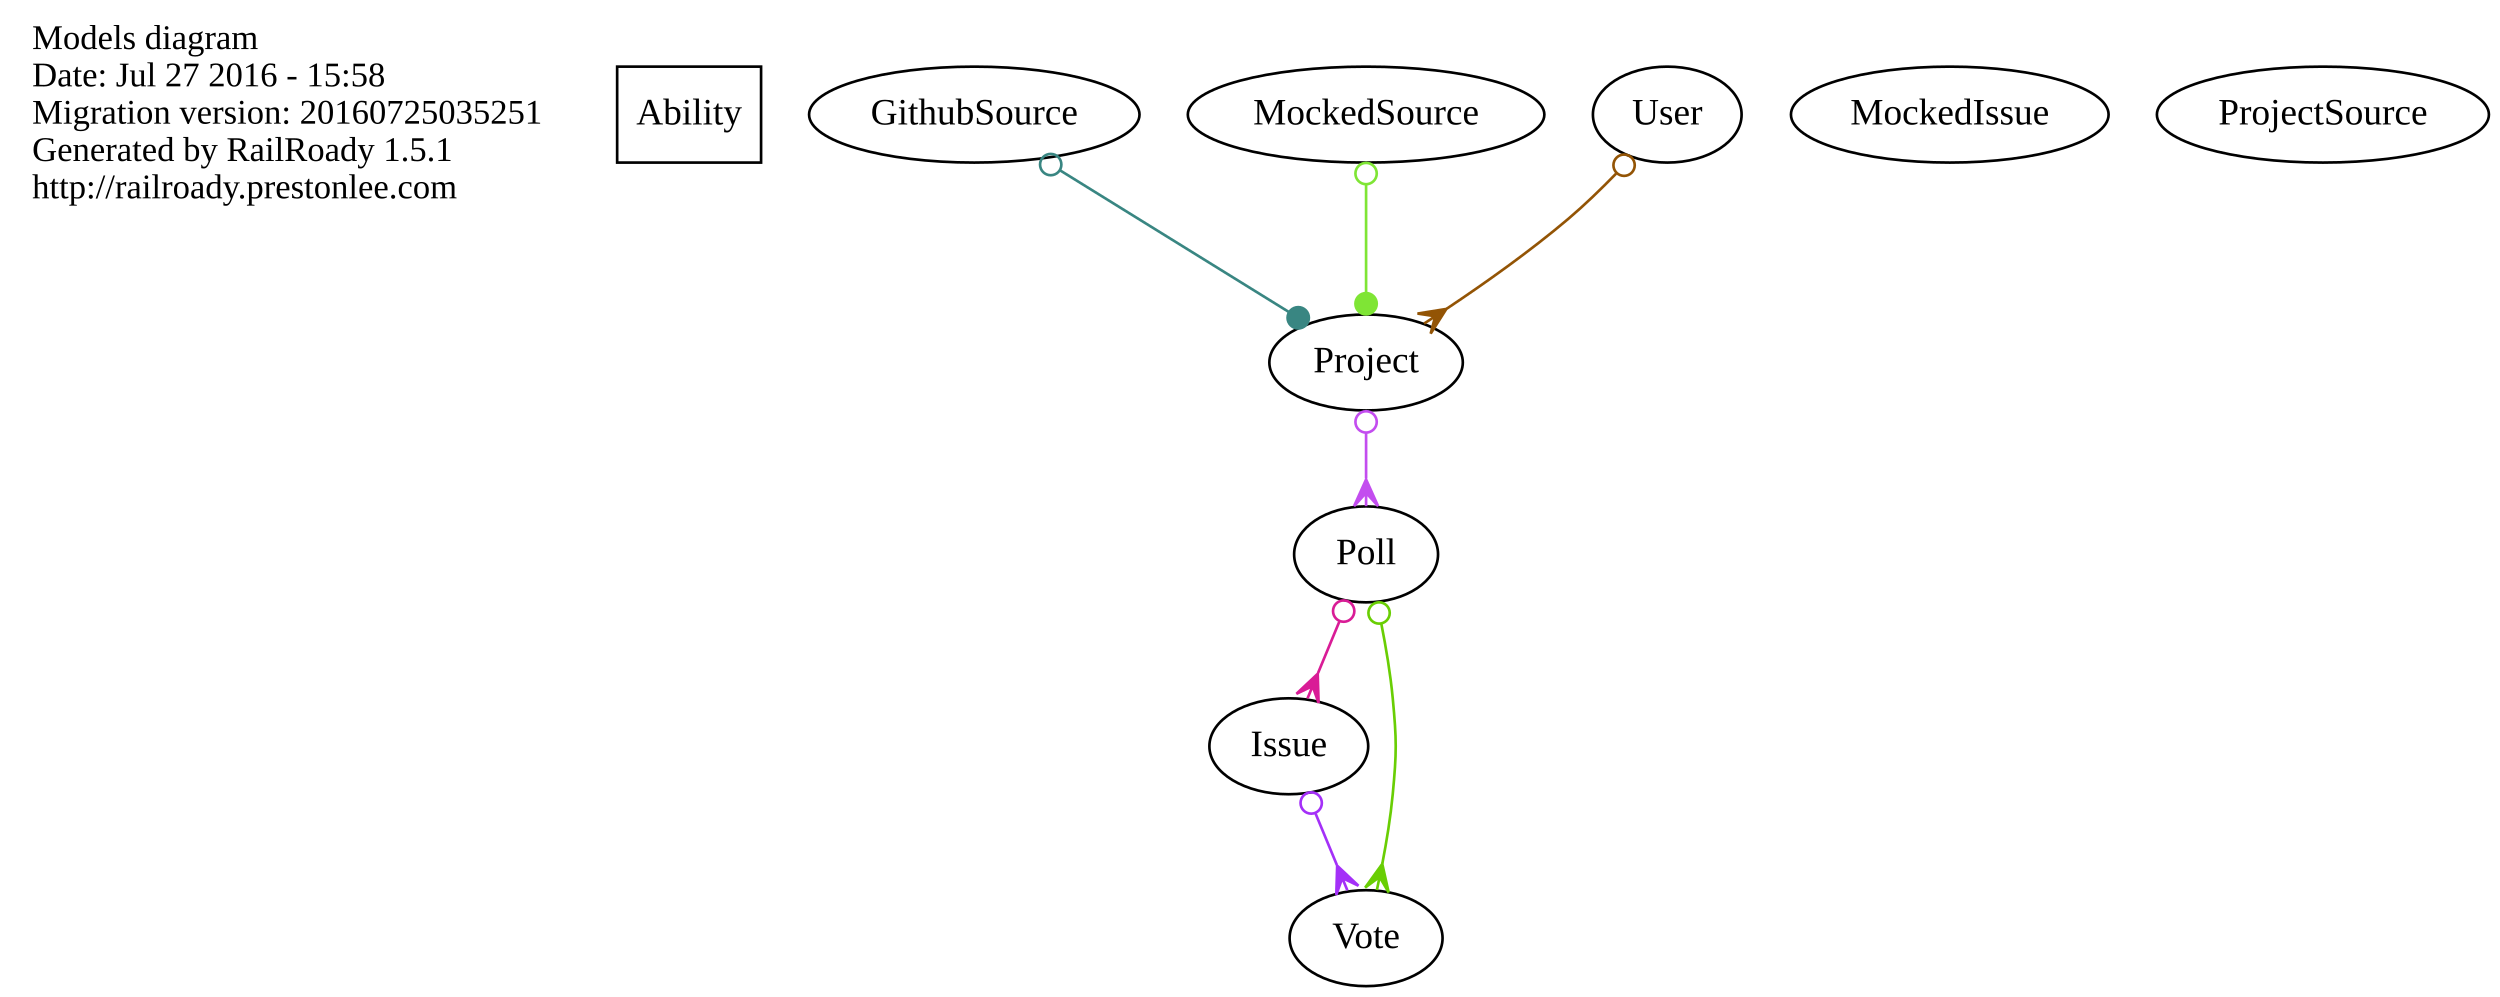
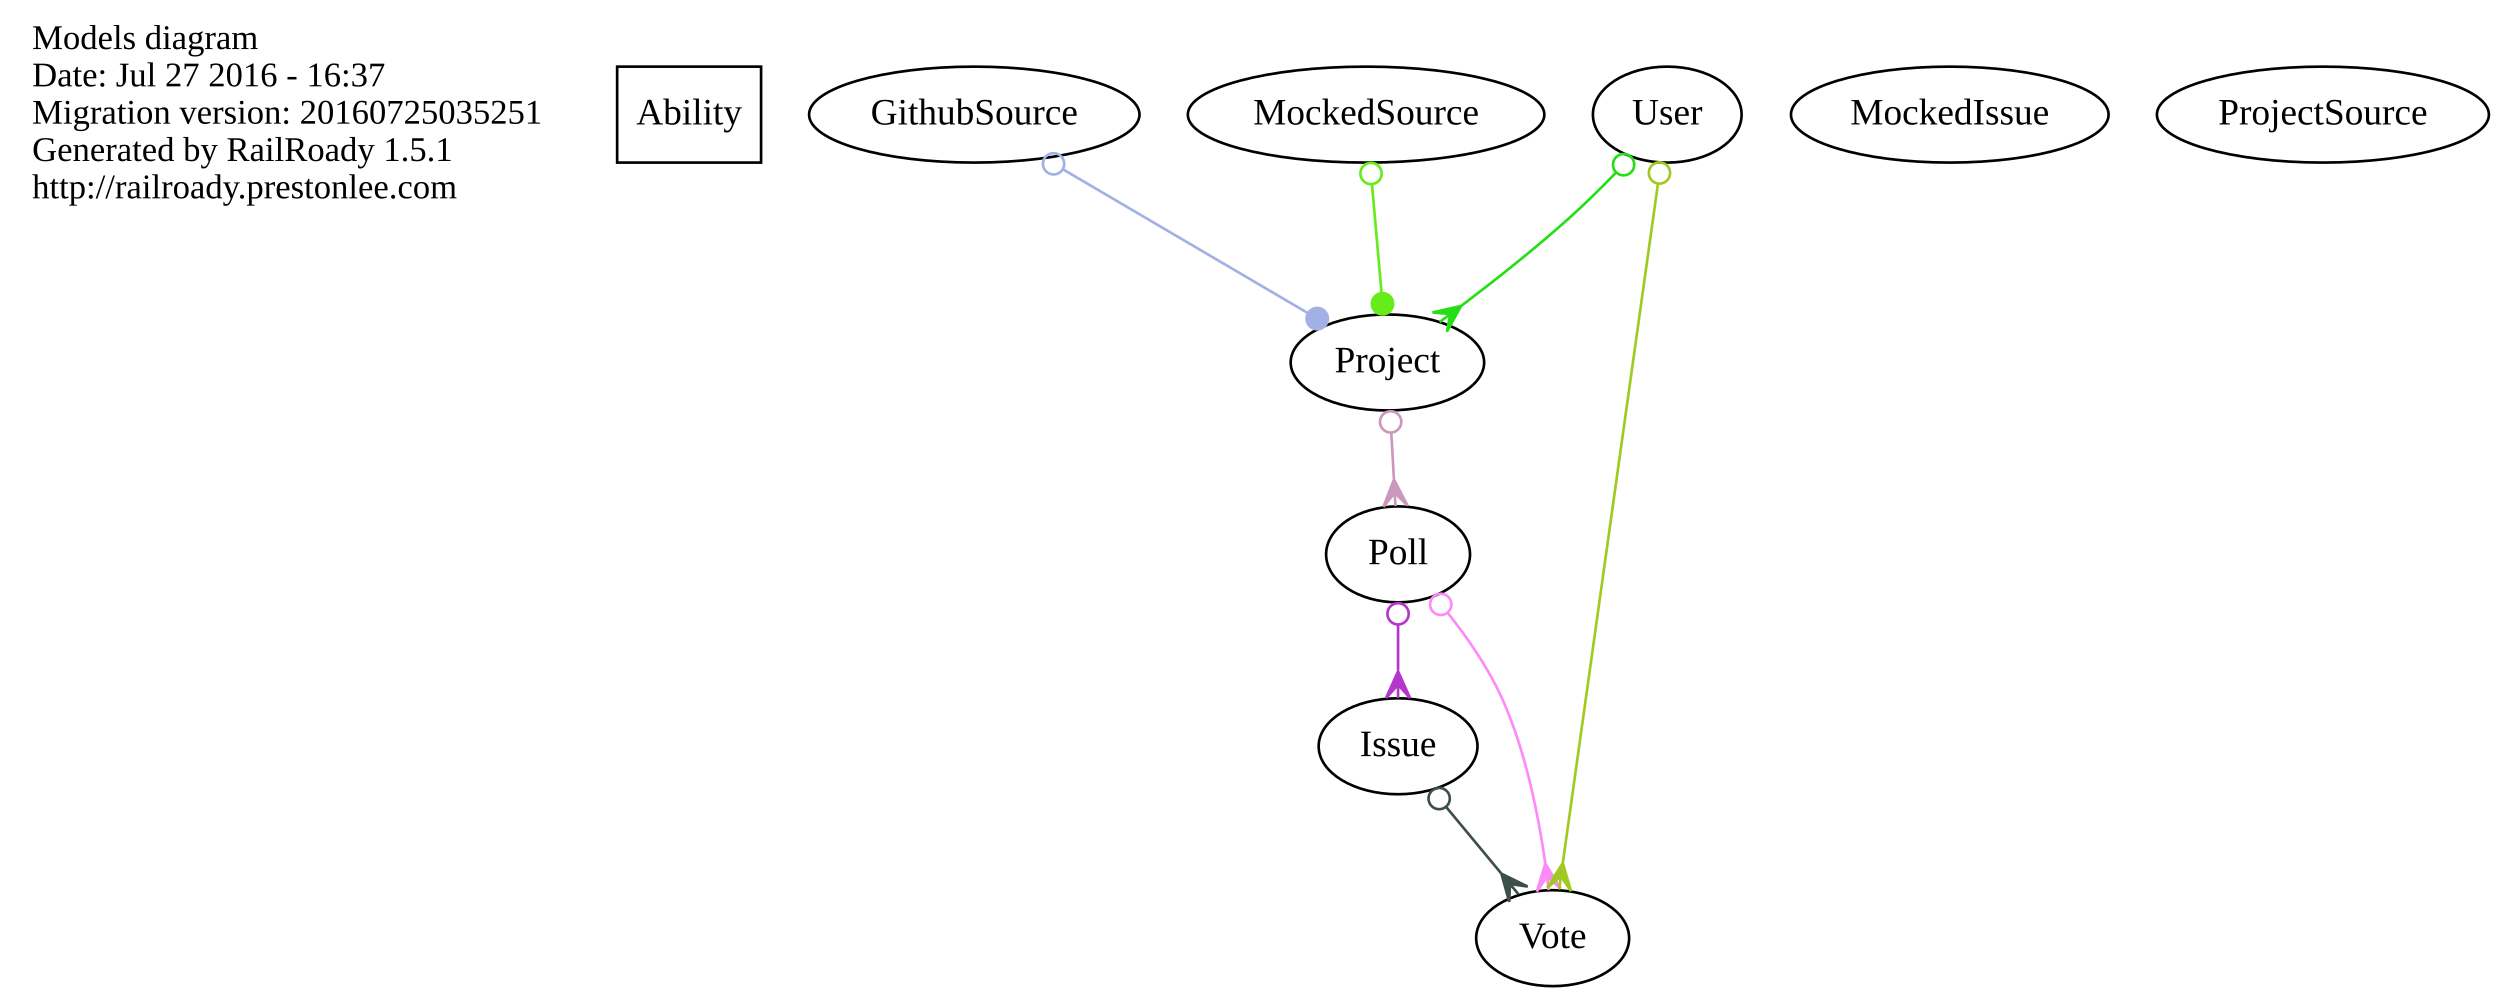
<svg xmlns="http://www.w3.org/2000/svg" width="938pt" height="374pt" viewBox="0.00 0.00 937.89 374.00">
  <g id="graph0" class="graph" transform="scale(1 1) rotate(0) translate(4 370)">
    <polygon fill="none" stroke="none" points="-4,4 -4,-370 933.894,-370 933.894,4 -4,4" />
    <g id="node1" class="node">
      <text text-anchor="start" x="8" y="-351.6" font-family="Times New Roman,serif" font-size="13.00">Models diagram</text>
-       <text text-anchor="start" x="8" y="-337.6" font-family="Times New Roman,serif" font-size="13.00">Date: Jul 27 2016 - 15:58</text>
+       <text text-anchor="start" x="8" y="-337.6" font-family="Times New Roman,serif" font-size="13.00">Date: Jul 27 2016 - 16:37</text>
      <text text-anchor="start" x="8" y="-323.6" font-family="Times New Roman,serif" font-size="13.00">Migration version: 20160725035251</text>
      <text text-anchor="start" x="8" y="-309.6" font-family="Times New Roman,serif" font-size="13.00">Generated by RailRoady 1.5.1</text>
      <text text-anchor="start" x="8" y="-295.6" font-family="Times New Roman,serif" font-size="13.00">http://railroady.prestonlee.com</text>
    </g>
    <g id="node2" class="node">
      <polygon fill="none" stroke="black" points="281.5,-345 227.5,-345 227.5,-309 281.5,-309 281.5,-345" />
      <text text-anchor="middle" x="254.5" y="-323.3" font-family="Times New Roman,serif" font-size="14.00">Ability</text>
    </g>
    <g id="node3" class="node">
      <ellipse fill="none" stroke="black" cx="361.5" cy="-327" rx="61.99" ry="18" />
      <text text-anchor="middle" x="361.5" y="-323.3" font-family="Times New Roman,serif" font-size="14.00">GithubSource</text>
    </g>
    <g id="node8" class="node">
-       <ellipse fill="none" stroke="black" cx="508.5" cy="-234" rx="36.294" ry="18" />
-       <text text-anchor="middle" x="508.5" y="-230.3" font-family="Times New Roman,serif" font-size="14.00">Project</text>
+       <ellipse fill="none" stroke="black" cx="516.5" cy="-234" rx="36.294" ry="18" />
+       <text text-anchor="middle" x="516.5" y="-230.3" font-family="Times New Roman,serif" font-size="14.00">Project</text>
    </g>
    <g id="edge1" class="edge">
-       <path fill="none" stroke="#398682" d="M393.641,-306.103C419.221,-290.268 454.711,-268.298 479.446,-252.986" />
-       <ellipse fill="none" stroke="#398682" cx="390.171" cy="-308.251" rx="4" ry="4" />
-       <ellipse fill="#398682" stroke="#398682" cx="483.036" cy="-250.764" rx="4" ry="4" />
+       <path fill="none" stroke="#a2b0e5" d="M394.694,-306.512C421.943,-290.514 460.197,-268.055 486.527,-252.597" />
+       <ellipse fill="none" stroke="#a2b0e5" cx="391.243" cy="-308.538" rx="4" ry="4" />
+       <ellipse fill="#a2b0e5" stroke="#a2b0e5" cx="490.169" cy="-250.459" rx="4" ry="4" />
    </g>
    <g id="node4" class="node">
-       <ellipse fill="none" stroke="black" cx="479.5" cy="-90" rx="29.795" ry="18" />
-       <text text-anchor="middle" x="479.5" y="-86.3" font-family="Times New Roman,serif" font-size="14.00">Issue</text>
+       <ellipse fill="none" stroke="black" cx="520.5" cy="-90" rx="29.795" ry="18" />
+       <text text-anchor="middle" x="520.5" y="-86.3" font-family="Times New Roman,serif" font-size="14.00">Issue</text>
    </g>
    <g id="node11" class="node">
-       <ellipse fill="none" stroke="black" cx="508.5" cy="-18" rx="28.695" ry="18" />
-       <text text-anchor="middle" x="508.5" y="-14.3" font-family="Times New Roman,serif" font-size="14.00">Vote</text>
+       <ellipse fill="none" stroke="black" cx="578.5" cy="-18" rx="28.695" ry="18" />
+       <text text-anchor="middle" x="578.5" y="-14.3" font-family="Times New Roman,serif" font-size="14.00">Vote</text>
    </g>
    <g id="edge2" class="edge">
-       <path fill="none" stroke="#a430f8" d="M489.535,-64.778C492.117,-58.544 494.91,-51.805 497.537,-45.463" />
-       <ellipse fill="none" stroke="#a430f8" cx="487.904" cy="-68.716" rx="4" ry="4" />
-       <polygon fill="#a430f8" stroke="#a430f8" points="497.648,-45.195 505.633,-37.679 499.562,-40.575 501.475,-35.956 501.475,-35.956 501.475,-35.956 499.562,-40.575 497.318,-34.234 497.648,-45.195 497.648,-45.195" />
+       <path fill="none" stroke="#3e4f47" d="M538.6,-67.155C545.114,-59.294 552.486,-50.396 559.106,-42.407" />
+       <ellipse fill="none" stroke="#3e4f47" cx="535.924" cy="-70.385" rx="4" ry="4" />
+       <polygon fill="#3e4f47" stroke="#3e4f47" points="559.284,-42.192 569.129,-37.363 562.474,-38.342 565.664,-34.492 565.664,-34.492 565.664,-34.492 562.474,-38.342 562.199,-31.621 559.284,-42.192 559.284,-42.192" />
    </g>
    <g id="node5" class="node">
      <ellipse fill="none" stroke="black" cx="727.5" cy="-327" rx="59.59" ry="18" />
      <text text-anchor="middle" x="727.5" y="-323.3" font-family="Times New Roman,serif" font-size="14.00">MockedIssue</text>
    </g>
    <g id="node6" class="node">
      <ellipse fill="none" stroke="black" cx="508.5" cy="-327" rx="66.888" ry="18" />
      <text text-anchor="middle" x="508.5" y="-323.3" font-family="Times New Roman,serif" font-size="14.00">MockedSource</text>
    </g>
    <g id="edge3" class="edge">
-       <path fill="none" stroke="#7fe535" d="M508.5,-300.729C508.5,-288.118 508.5,-272.905 508.5,-260.292" />
-       <ellipse fill="none" stroke="#7fe535" cx="508.5" cy="-304.884" rx="4" ry="4" />
-       <ellipse fill="#7fe535" stroke="#7fe535" cx="508.5" cy="-256.04" rx="4" ry="4" />
+       <path fill="none" stroke="#66ec1a" d="M510.722,-300.729C511.83,-288.118 513.168,-272.905 514.276,-260.292" />
+       <ellipse fill="none" stroke="#66ec1a" cx="510.355" cy="-304.899" rx="4" ry="4" />
+       <ellipse fill="#66ec1a" stroke="#66ec1a" cx="514.652" cy="-256.024" rx="4" ry="4" />
    </g>
    <g id="node7" class="node">
-       <ellipse fill="none" stroke="black" cx="508.5" cy="-162" rx="27" ry="18" />
-       <text text-anchor="middle" x="508.5" y="-158.3" font-family="Times New Roman,serif" font-size="14.00">Poll</text>
+       <ellipse fill="none" stroke="black" cx="520.5" cy="-162" rx="27" ry="18" />
+       <text text-anchor="middle" x="520.5" y="-158.3" font-family="Times New Roman,serif" font-size="14.00">Poll</text>
    </g>
    <g id="edge4" class="edge">
-       <path fill="none" stroke="#d91c96" d="M498.465,-136.778C495.883,-130.544 493.09,-123.805 490.463,-117.463" />
-       <ellipse fill="none" stroke="#d91c96" cx="500.096" cy="-140.716" rx="4" ry="4" />
-       <polygon fill="#d91c96" stroke="#d91c96" points="490.352,-117.195 490.682,-106.234 488.438,-112.575 486.525,-107.956 486.525,-107.956 486.525,-107.956 488.438,-112.575 482.367,-109.679 490.352,-117.195 490.352,-117.195" />
+       <path fill="none" stroke="#b436ca" d="M520.5,-135.64C520.5,-130.063 520.5,-124.132 520.5,-118.476" />
+       <ellipse fill="none" stroke="#b436ca" cx="520.5" cy="-139.697" rx="4" ry="4" />
+       <polygon fill="#b436ca" stroke="#b436ca" points="520.5,-118.104 525,-108.104 520.5,-113.104 520.5,-108.104 520.5,-108.104 520.5,-108.104 520.5,-113.104 516,-108.104 520.5,-118.104 520.5,-118.104" />
    </g>
    <g id="edge5" class="edge">
-       <path fill="none" stroke="#69ce04" d="M514.222,-135.933C515.962,-127.149 517.641,-117.185 518.5,-108 519.99,-92.07 519.99,-87.93 518.5,-72 517.703,-63.478 516.2,-54.285 514.597,-45.986" />
-       <ellipse fill="none" stroke="#69ce04" cx="513.374" cy="-140.013" rx="4" ry="4" />
-       <polygon fill="#69ce04" stroke="#69ce04" points="514.573,-45.866 516.967,-35.165 513.566,-40.968 512.559,-36.071 512.559,-36.071 512.559,-36.071 513.566,-40.968 508.151,-36.977 514.573,-45.866 514.573,-45.866" />
+       <path fill="none" stroke="#fd8bf7" d="M539.173,-139.989C546.505,-130.743 554.375,-119.404 559.5,-108 568.337,-88.335 573.152,-64.348 575.721,-46.233" />
+       <ellipse fill="none" stroke="#fd8bf7" cx="536.513" cy="-143.23" rx="4" ry="4" />
+       <polygon fill="#fd8bf7" stroke="#fd8bf7" points="575.753,-45.984 581.481,-36.633 576.385,-41.024 577.017,-36.064 577.017,-36.064 577.017,-36.064 576.385,-41.024 572.553,-35.495 575.753,-45.984 575.753,-45.984" />
    </g>
    <g id="edge6" class="edge">
-       <path fill="none" stroke="#c34def" d="M508.5,-207.64C508.5,-202.063 508.5,-196.132 508.5,-190.476" />
-       <ellipse fill="none" stroke="#c34def" cx="508.5" cy="-211.697" rx="4" ry="4" />
-       <polygon fill="#c34def" stroke="#c34def" points="508.5,-190.104 513,-180.104 508.5,-185.104 508.5,-180.104 508.5,-180.104 508.5,-180.104 508.5,-185.104 504,-180.104 508.5,-190.104 508.5,-190.104" />
+       <path fill="none" stroke="#c998bc" d="M517.949,-207.64C518.268,-202.063 518.607,-196.132 518.93,-190.476" />
+       <ellipse fill="none" stroke="#c998bc" cx="517.717" cy="-211.703" rx="4" ry="4" />
+       <polygon fill="#c998bc" stroke="#c998bc" points="518.952,-190.088 524.015,-180.361 519.237,-185.096 519.523,-180.104 519.523,-180.104 519.523,-180.104 519.237,-185.096 515.03,-179.848 518.952,-190.088 518.952,-190.088" />
    </g>
    <g id="node9" class="node">
      <ellipse fill="none" stroke="black" cx="867.5" cy="-327" rx="62.289" ry="18" />
      <text text-anchor="middle" x="867.5" y="-323.3" font-family="Times New Roman,serif" font-size="14.00">ProjectSource</text>
    </g>
    <g id="node10" class="node">
      <ellipse fill="none" stroke="black" cx="621.5" cy="-327" rx="27.895" ry="18" />
      <text text-anchor="middle" x="621.5" y="-323.3" font-family="Times New Roman,serif" font-size="14.00">User</text>
    </g>
    <g id="edge7" class="edge">
-       <path fill="none" stroke="#935405" d="M602.334,-304.893C596.787,-299.186 590.583,-293.164 584.5,-288 570.181,-275.845 553.113,-263.752 538.783,-254.193" />
-       <ellipse fill="none" stroke="#935405" cx="605.3" cy="-308.01" rx="4" ry="4" />
-       <polygon fill="#935405" stroke="#935405" points="538.618,-254.085 532.735,-244.831 534.441,-251.338 530.263,-248.591 530.263,-248.591 530.263,-248.591 534.441,-251.338 527.79,-252.351 538.618,-254.085 538.618,-254.085" />
+       <path fill="none" stroke="#26de15" d="M602.151,-305.103C596.603,-299.397 590.444,-293.323 584.5,-288 571.817,-276.641 556.98,-264.912 544.406,-255.385" />
+       <ellipse fill="none" stroke="#26de15" cx="605.126" cy="-308.209" rx="4" ry="4" />
+       <polygon fill="#26de15" stroke="#26de15" points="544.12,-255.17 538.817,-245.572 540.119,-252.172 536.118,-249.173 536.118,-249.173 536.118,-249.173 540.119,-252.172 533.419,-252.774 544.12,-255.17 544.12,-255.17" />
+     </g>
+     <g id="edge8" class="edge">
+       <path fill="none" stroke="#a0c921" d="M617.972,-300.813C609.988,-243.809 590.587,-105.295 582.326,-46.318" />
+       <ellipse fill="none" stroke="#a0c921" cx="618.572" cy="-305.096" rx="4" ry="4" />
+       <polygon fill="#a0c921" stroke="#a0c921" points="582.306,-46.172 585.375,-35.645 581.612,-41.221 580.919,-36.269 580.919,-36.269 580.919,-36.269 581.612,-41.221 576.462,-36.893 582.306,-46.172 582.306,-46.172" />
    </g>
  </g>
</svg>
